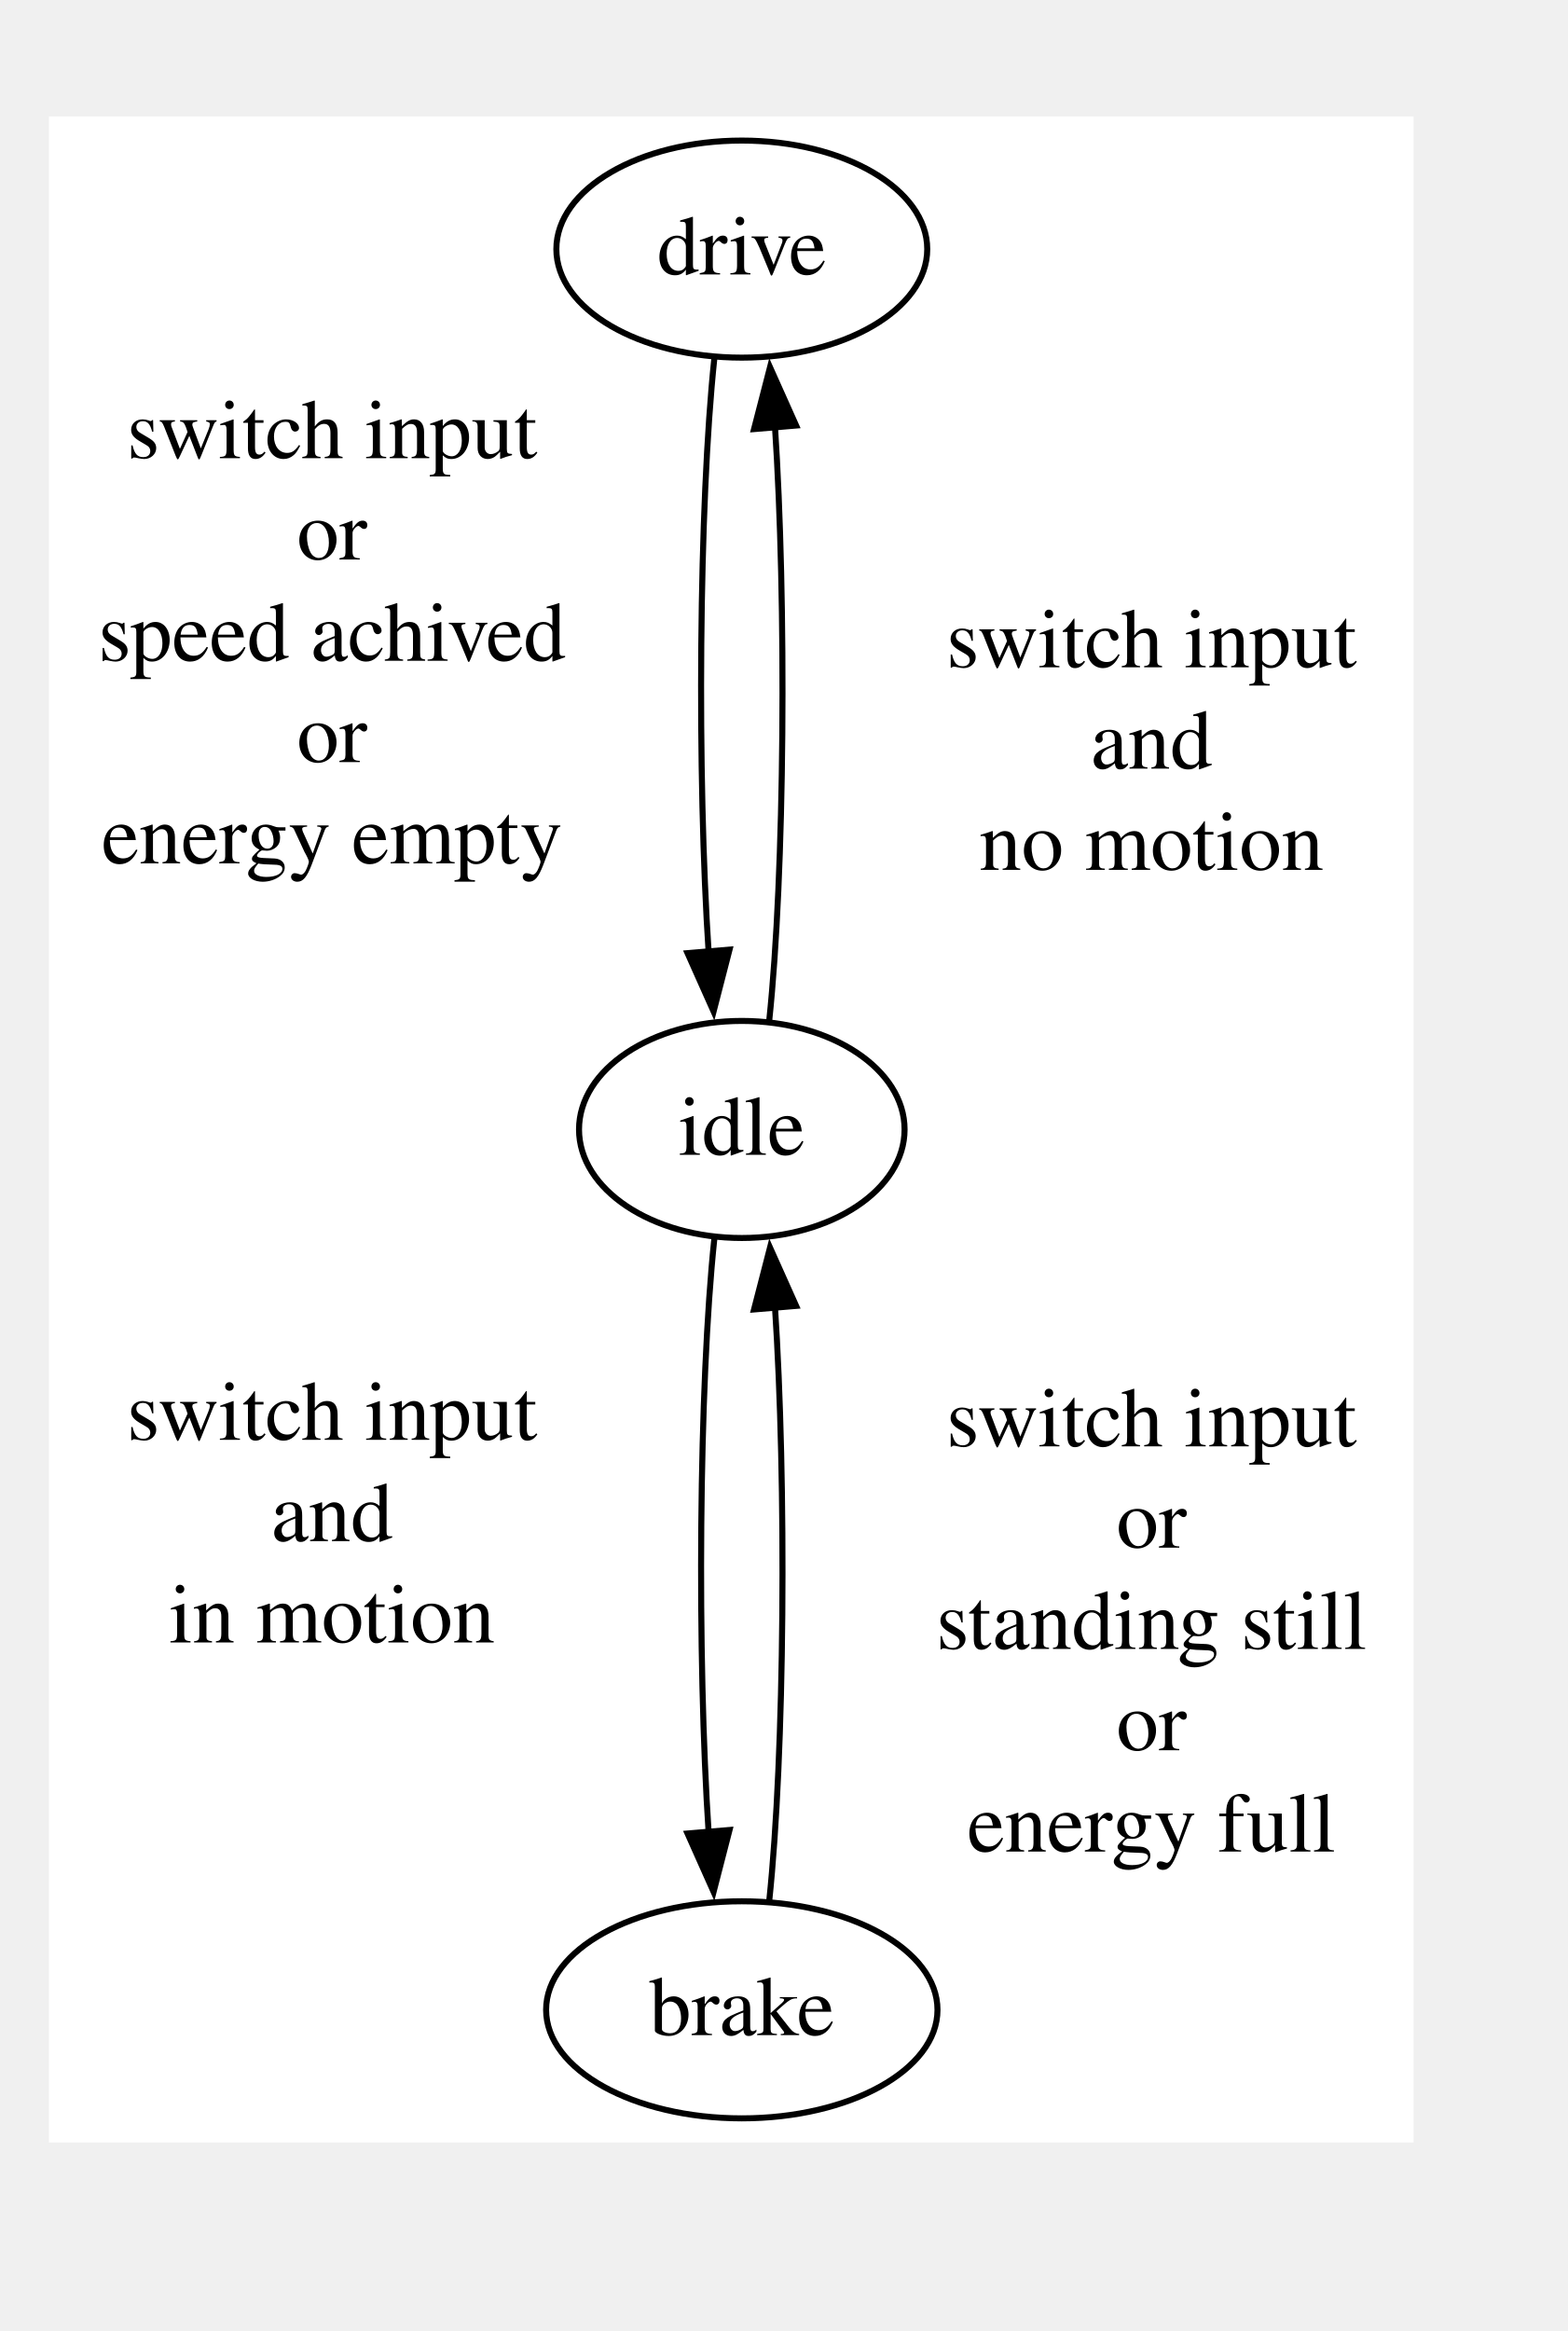
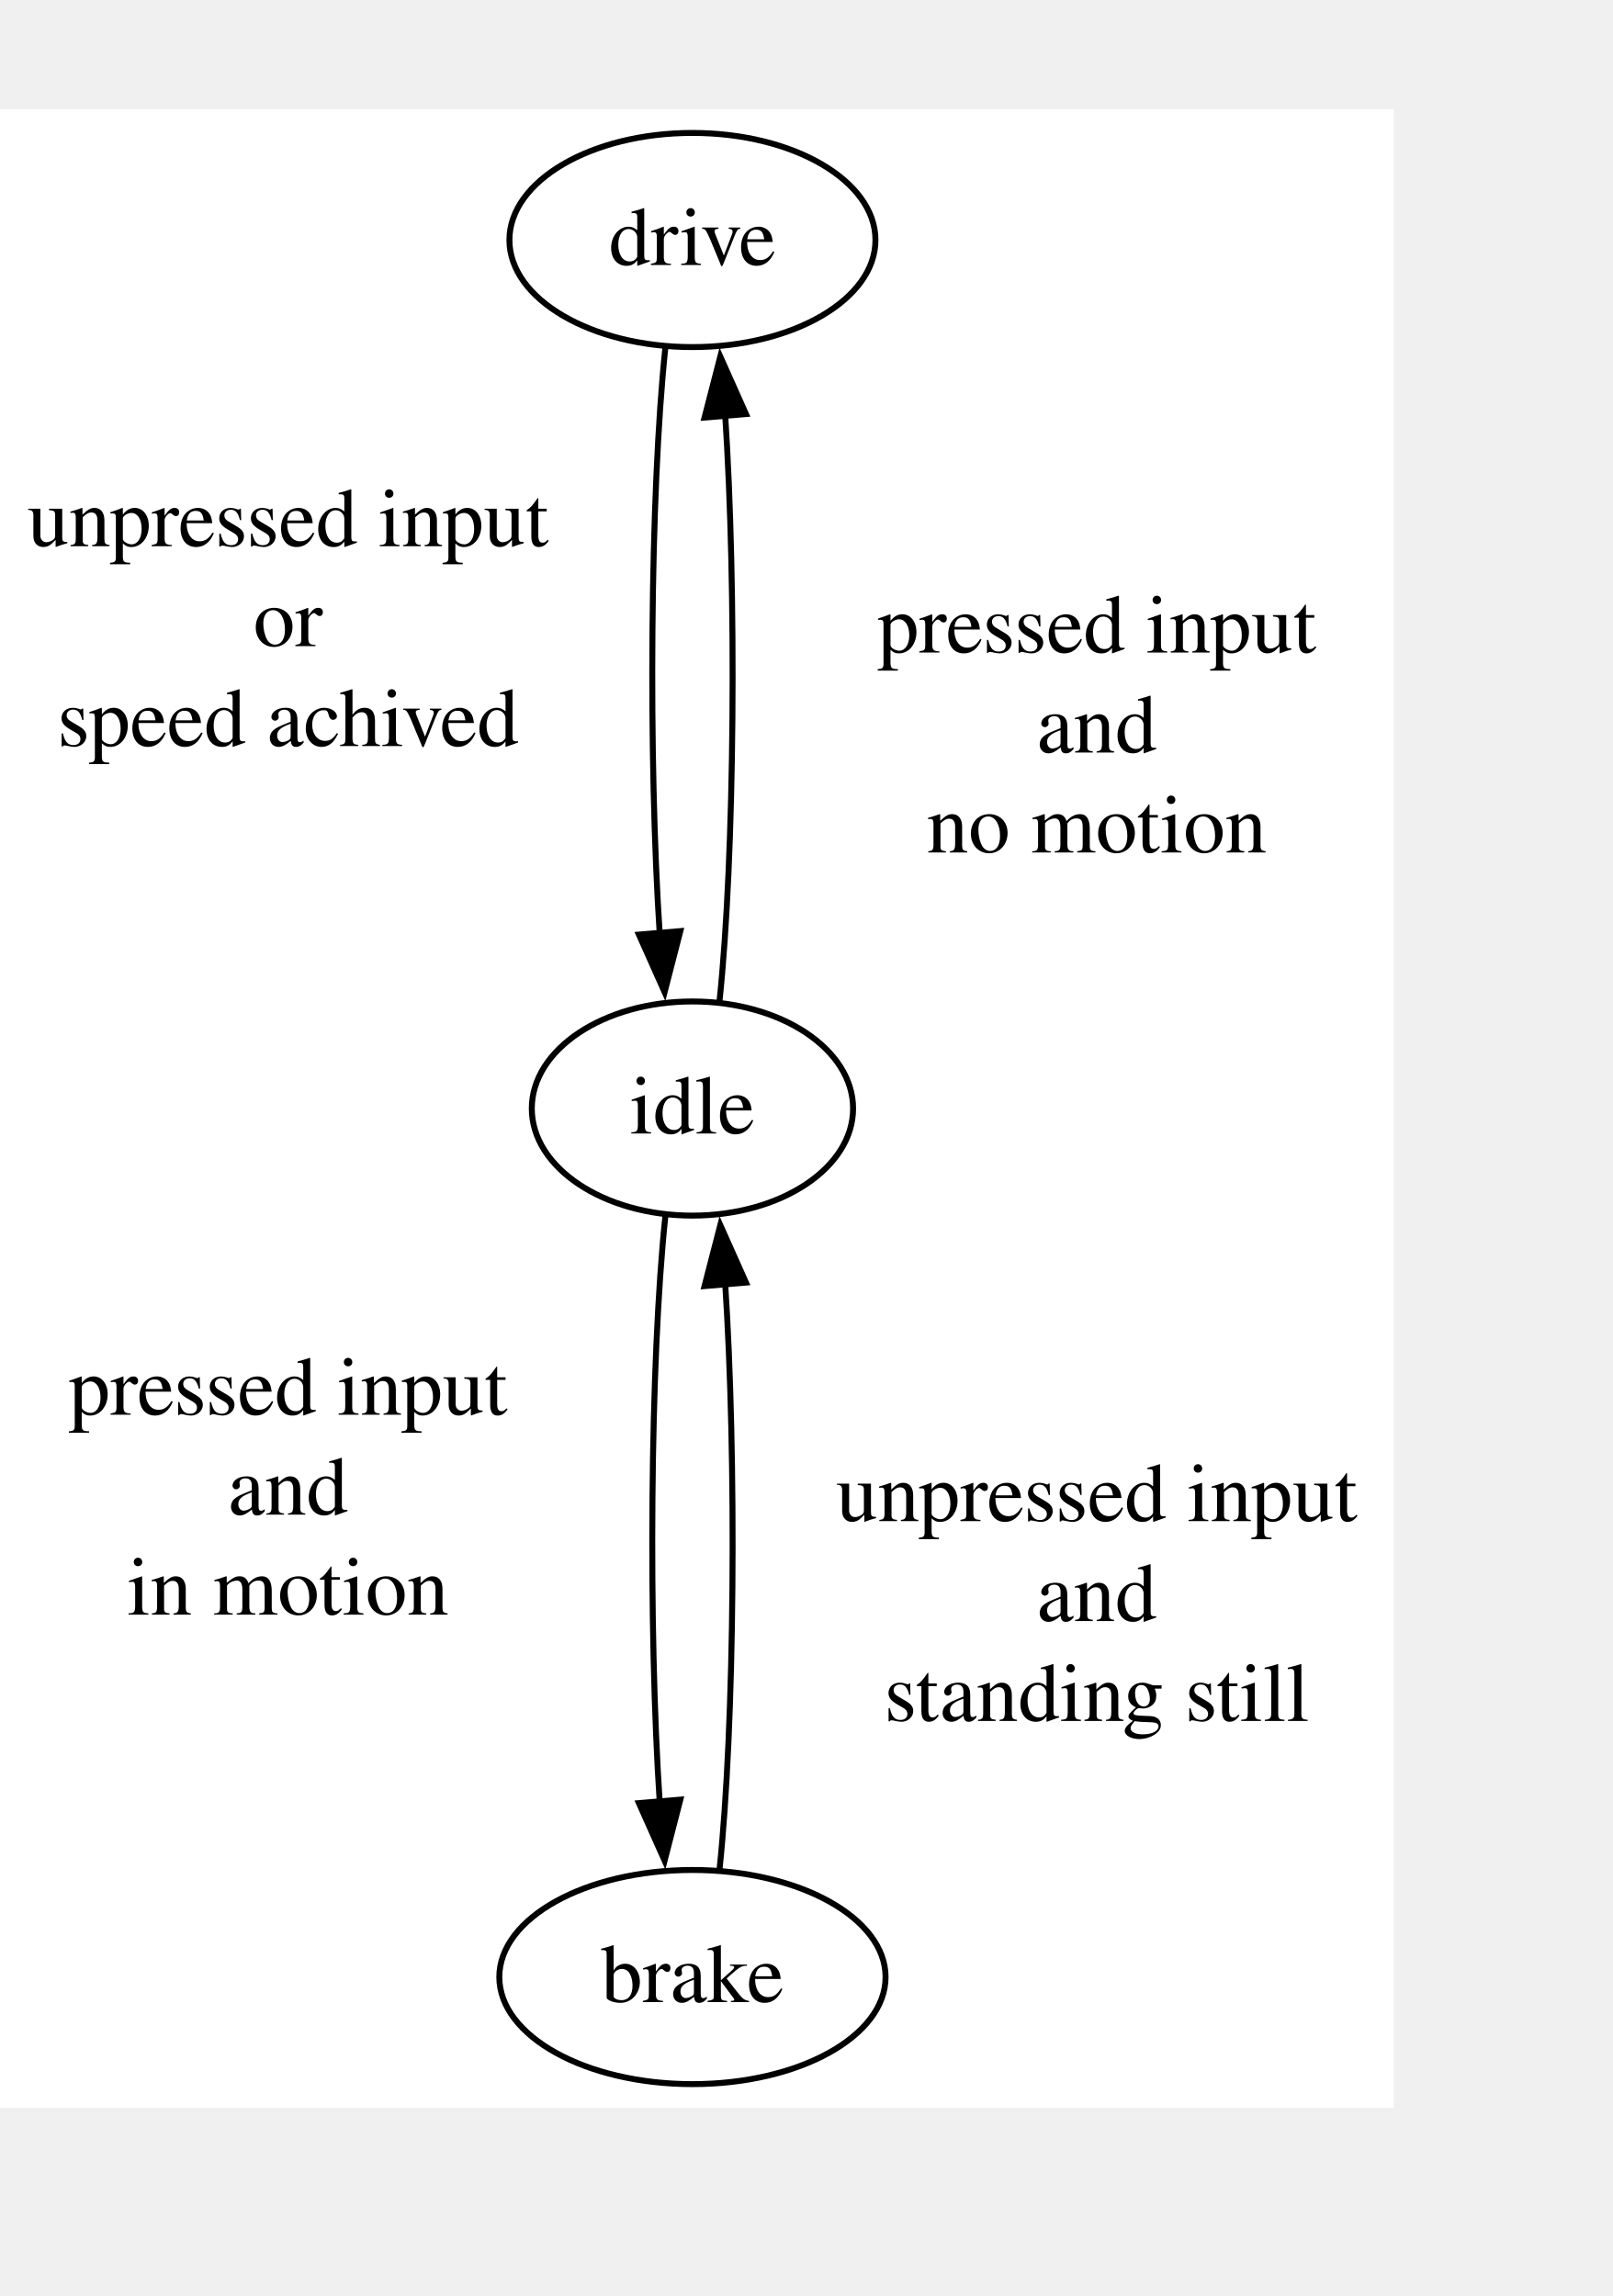
- <svg xmlns="http://www.w3.org/2000/svg" width="226pt" height="336pt" viewBox="0.00 0.00 226.36 336.00">
-   <g id="graph0" class="graph" transform="translate(10.55495,305.5673) scale(0.8705506)" data-name="G">
-     <polygon fill="white" stroke="none" points="-4,4 -4,-332 222.36,-332 222.36,4 -4,4" />
+ <svg xmlns="http://www.w3.org/2000/svg" width="236pt" height="336pt" viewBox="0.00 0.00 235.7 336.00">
+   <g id="graph0" class="graph" transform="translate(2.052552,304.9944) scale(0.8705506)" data-name="G">
+     <polygon fill="white" stroke="none" points="-4,4 -4,-332 231.7,-332 231.7,4 -4,4" />
    <g id="node1" class="node" pointer-events="visible" data-name="drive">
-       <ellipse fill="none" stroke="black" cx="110.92" cy="-310" rx="30.76" ry="18" />
-       <text text-anchor="middle" x="110.92" y="-305.8" font-family="Times,serif" font-size="14.00">drive</text>
+       <ellipse fill="none" stroke="black" cx="113.85" cy="-310" rx="30.76" ry="18" />
+       <text text-anchor="middle" x="113.85" y="-305.8" font-family="Times,serif" font-size="14.00">drive</text>
    </g>
    <g id="node2" class="node" pointer-events="visible" data-name="idle">
-       <ellipse fill="none" stroke="black" cx="110.92" cy="-164" rx="27" ry="18" />
-       <text text-anchor="middle" x="110.92" y="-159.8" font-family="Times,serif" font-size="14.00">idle</text>
+       <ellipse fill="none" stroke="black" cx="113.85" cy="-164" rx="27" ry="18" />
+       <text text-anchor="middle" x="113.85" y="-159.8" font-family="Times,serif" font-size="14.00">idle</text>
    </g>
    <g id="edge1" class="edge" data-name="drive-&gt;idle">
-       <path fill="none" stroke="black" d="M106.37,-291.92C103.79,-267.56 103.48,-222.55 105.43,-193.21" />
-       <polygon fill="black" stroke="black" points="108.89,-193.83 106.24,-183.57 101.92,-193.24 108.89,-193.83" />
-       <text text-anchor="middle" x="42.95" y="-275.33" font-family="Times,serif" font-size="14.00">switch input </text>
-       <text text-anchor="middle" x="42.95" y="-258.53" font-family="Times,serif" font-size="14.00"> or </text>
-       <text text-anchor="middle" x="42.95" y="-241.73" font-family="Times,serif" font-size="14.00"> speed achived </text>
-       <text text-anchor="middle" x="42.95" y="-224.93" font-family="Times,serif" font-size="14.00"> or </text>
-       <text text-anchor="middle" x="42.95" y="-208.13" font-family="Times,serif" font-size="14.00"> energy empty</text>
+       <path fill="none" stroke="black" d="M109.3,-291.92C106.72,-267.56 106.41,-222.55 108.36,-193.21" />
+       <polygon fill="black" stroke="black" points="111.82,-193.83 109.17,-183.57 104.85,-193.24 111.82,-193.83" />
+       <text text-anchor="middle" x="45.88" y="-258.53" font-family="Times,serif" font-size="14.00">unpressed input </text>
+       <text text-anchor="middle" x="45.88" y="-241.73" font-family="Times,serif" font-size="14.00"> or </text>
+       <text text-anchor="middle" x="45.88" y="-224.93" font-family="Times,serif" font-size="14.00"> speed achived</text>
    </g>
    <g id="edge2" class="edge" data-name="idle-&gt;drive">
-       <path fill="none" stroke="black" d="M115.47,-182.06C118.05,-206.41 118.36,-251.41 116.41,-280.77" />
-       <polygon fill="black" stroke="black" points="112.95,-280.15 115.6,-290.41 119.93,-280.74 112.95,-280.15" />
-       <text text-anchor="middle" x="178.88" y="-240.65" font-family="Times,serif" font-size="14.00">switch input </text>
-       <text text-anchor="middle" x="178.88" y="-223.85" font-family="Times,serif" font-size="14.00"> and </text>
-       <text text-anchor="middle" x="178.88" y="-207.05" font-family="Times,serif" font-size="14.00"> no motion</text>
+       <path fill="none" stroke="black" d="M118.4,-182.06C120.98,-206.41 121.29,-251.41 119.34,-280.77" />
+       <polygon fill="black" stroke="black" points="115.88,-280.15 118.53,-290.41 122.85,-280.74 115.88,-280.15" />
+       <text text-anchor="middle" x="181.81" y="-240.65" font-family="Times,serif" font-size="14.00">pressed input </text>
+       <text text-anchor="middle" x="181.81" y="-223.85" font-family="Times,serif" font-size="14.00"> and </text>
+       <text text-anchor="middle" x="181.81" y="-207.05" font-family="Times,serif" font-size="14.00"> no motion</text>
    </g>
    <g id="node3" class="node" pointer-events="visible" data-name="brake">
-       <ellipse fill="none" stroke="black" cx="110.92" cy="-18" rx="32.46" ry="18" />
-       <text text-anchor="middle" x="110.92" y="-13.8" font-family="Times,serif" font-size="14.00">brake</text>
+       <ellipse fill="none" stroke="black" cx="113.85" cy="-18" rx="32.46" ry="18" />
+       <text text-anchor="middle" x="113.85" y="-13.8" font-family="Times,serif" font-size="14.00">brake</text>
    </g>
    <g id="edge3" class="edge" data-name="idle-&gt;brake">
-       <path fill="none" stroke="black" d="M106.37,-145.92C103.79,-121.56 103.48,-76.55 105.43,-47.21" />
-       <polygon fill="black" stroke="black" points="108.89,-47.83 106.24,-37.57 101.92,-47.24 108.89,-47.83" />
-       <text text-anchor="middle" x="42.95" y="-112.53" font-family="Times,serif" font-size="14.00">switch input </text>
-       <text text-anchor="middle" x="42.95" y="-95.73" font-family="Times,serif" font-size="14.00"> and </text>
-       <text text-anchor="middle" x="42.95" y="-78.93" font-family="Times,serif" font-size="14.00"> in motion</text>
+       <path fill="none" stroke="black" d="M109.3,-145.92C106.72,-121.56 106.41,-76.55 108.36,-47.21" />
+       <polygon fill="black" stroke="black" points="111.82,-47.83 109.17,-37.57 104.85,-47.24 111.82,-47.83" />
+       <text text-anchor="middle" x="45.88" y="-112.53" font-family="Times,serif" font-size="14.00">pressed input </text>
+       <text text-anchor="middle" x="45.88" y="-95.73" font-family="Times,serif" font-size="14.00"> and </text>
+       <text text-anchor="middle" x="45.88" y="-78.93" font-family="Times,serif" font-size="14.00"> in motion</text>
    </g>
    <g id="edge4" class="edge" data-name="brake-&gt;idle">
-       <path fill="none" stroke="black" d="M115.47,-36.06C118.05,-60.41 118.36,-105.41 116.41,-134.77" />
-       <polygon fill="black" stroke="black" points="112.95,-134.15 115.6,-144.41 119.93,-134.74 112.95,-134.15" />
-       <text text-anchor="middle" x="178.88" y="-111.45" font-family="Times,serif" font-size="14.00">switch input </text>
-       <text text-anchor="middle" x="178.88" y="-94.65" font-family="Times,serif" font-size="14.00"> or </text>
-       <text text-anchor="middle" x="178.88" y="-77.85" font-family="Times,serif" font-size="14.00"> standing still </text>
-       <text text-anchor="middle" x="178.88" y="-61.05" font-family="Times,serif" font-size="14.00"> or </text>
-       <text text-anchor="middle" x="178.88" y="-44.25" font-family="Times,serif" font-size="14.00"> energy full</text>
+       <path fill="none" stroke="black" d="M118.4,-36.06C120.98,-60.41 121.29,-105.41 119.34,-134.77" />
+       <polygon fill="black" stroke="black" points="115.88,-134.15 118.53,-144.41 122.85,-134.74 115.88,-134.15" />
+       <text text-anchor="middle" x="181.81" y="-94.65" font-family="Times,serif" font-size="14.00">unpressed input </text>
+       <text text-anchor="middle" x="181.81" y="-77.85" font-family="Times,serif" font-size="14.00"> and </text>
+       <text text-anchor="middle" x="181.81" y="-61.05" font-family="Times,serif" font-size="14.00"> standing still</text>
    </g>
  </g>
</svg>
